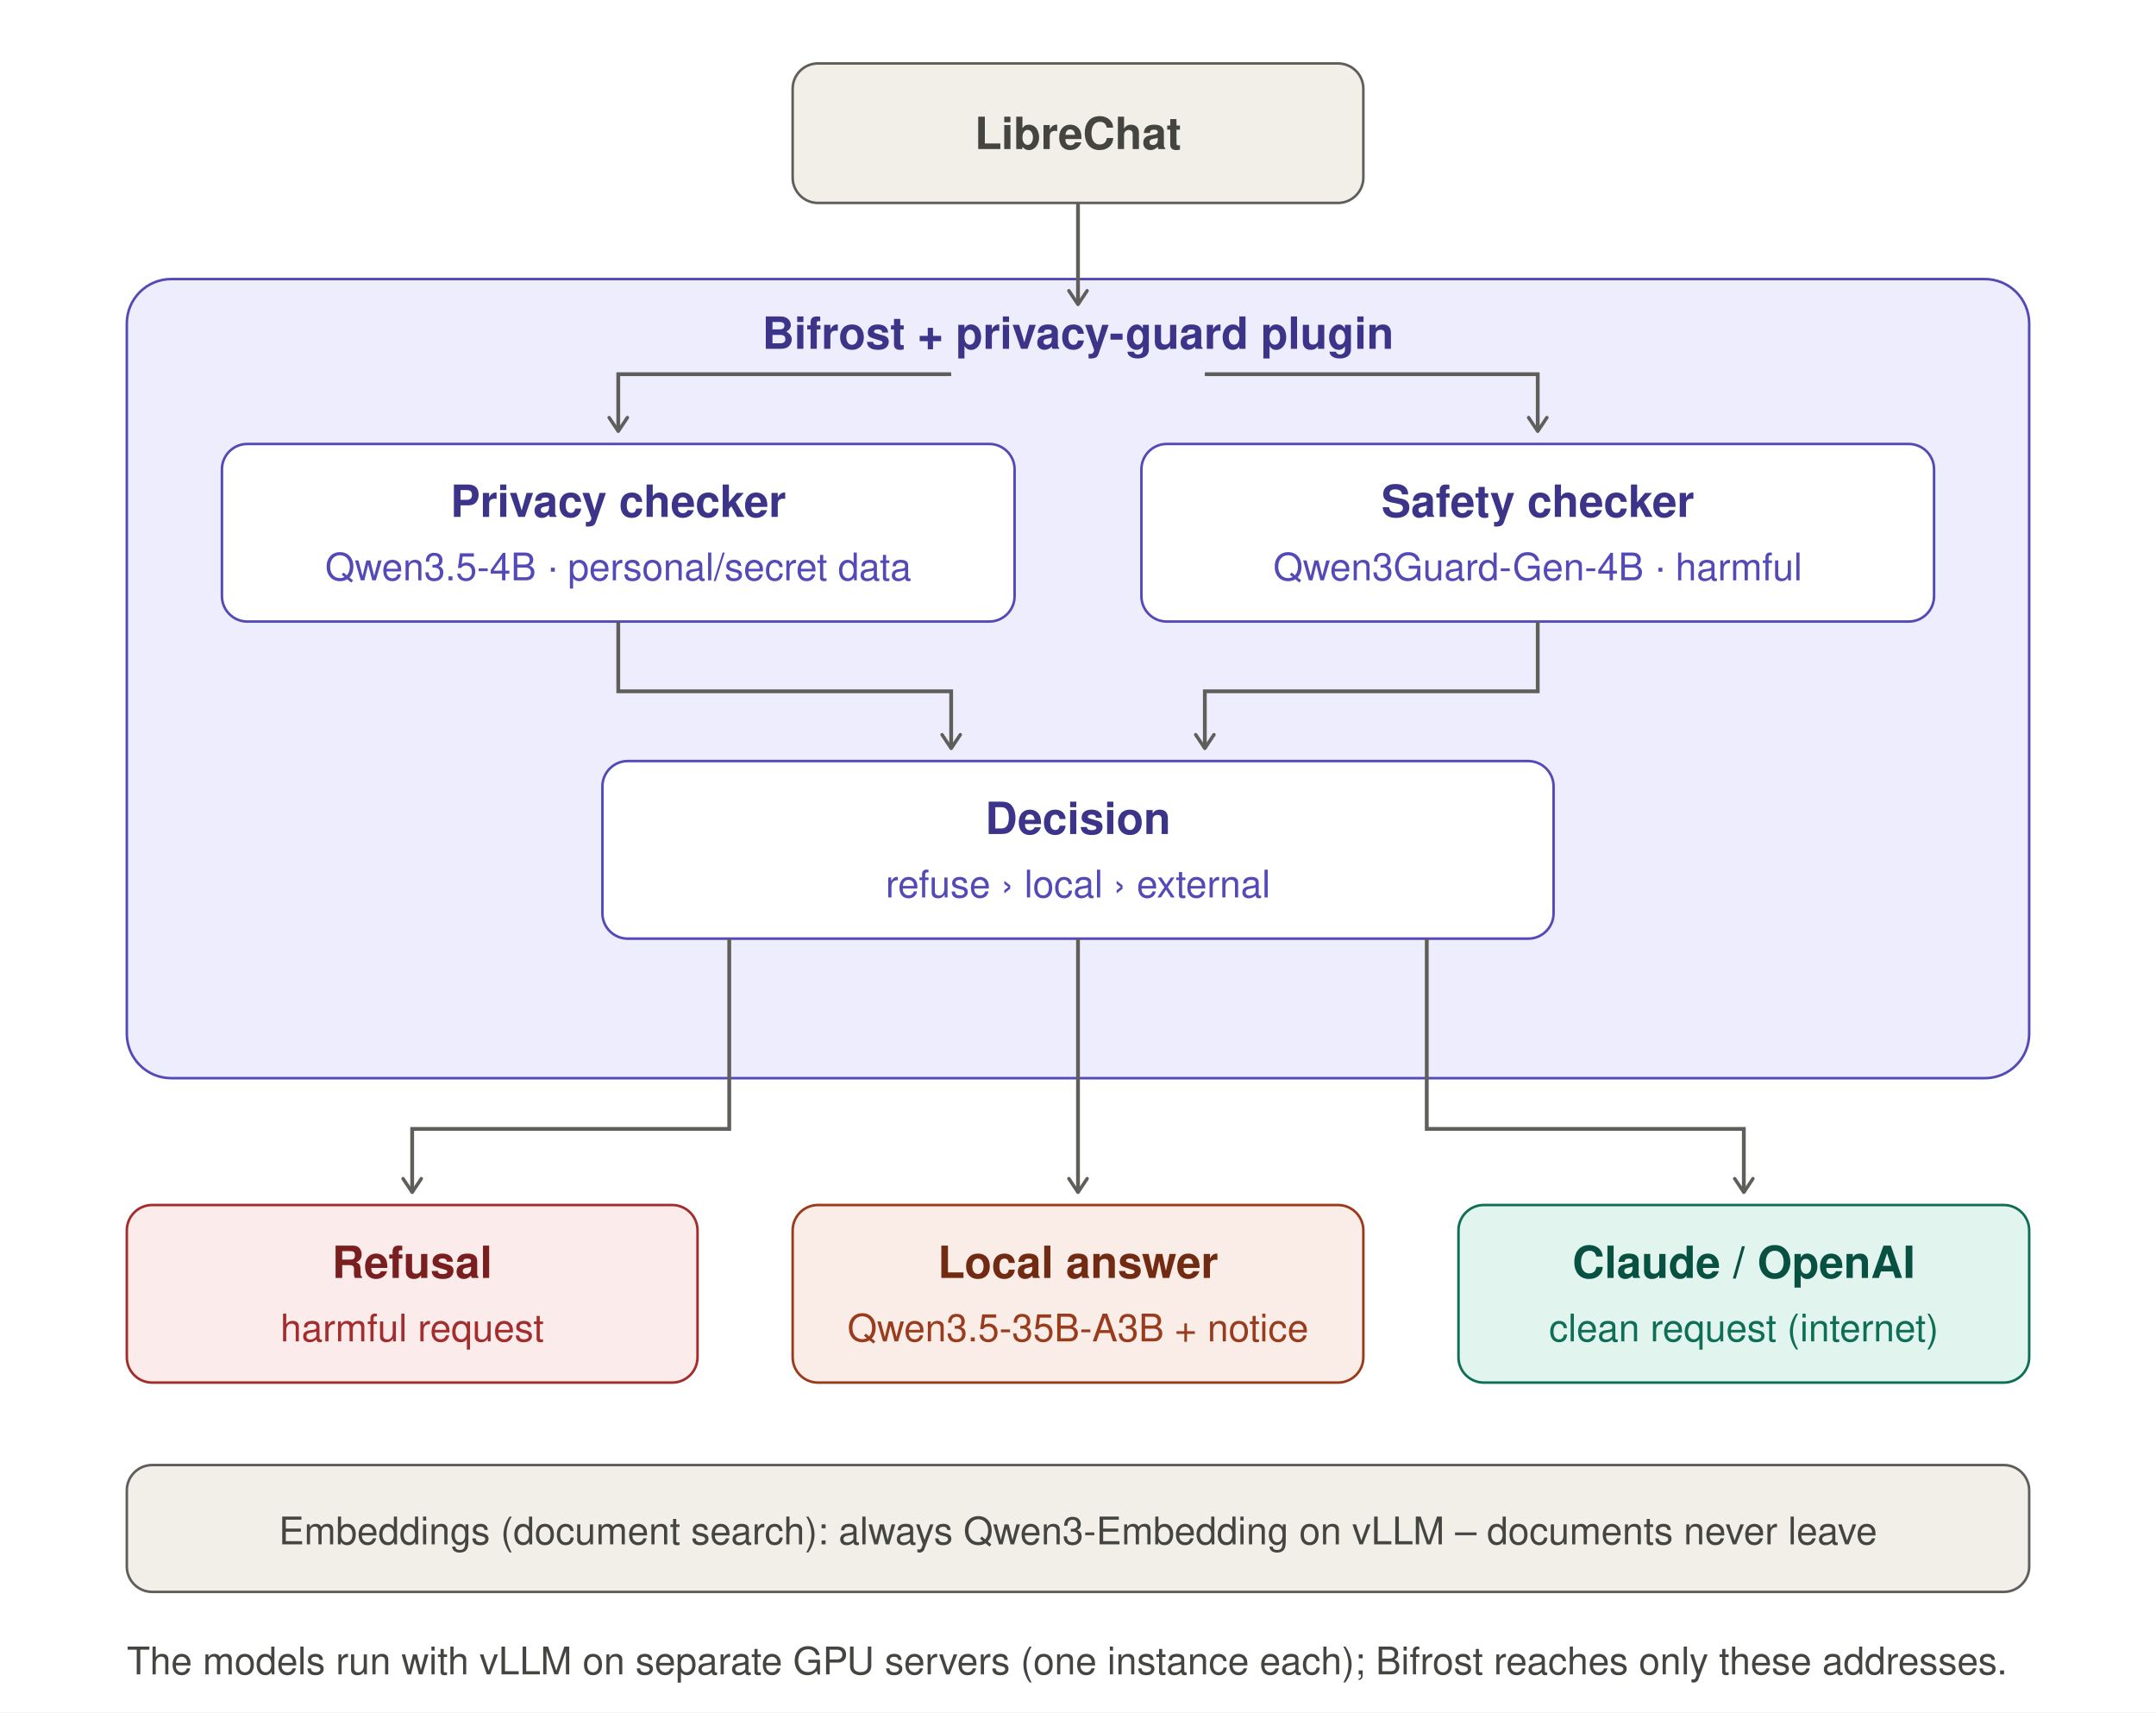
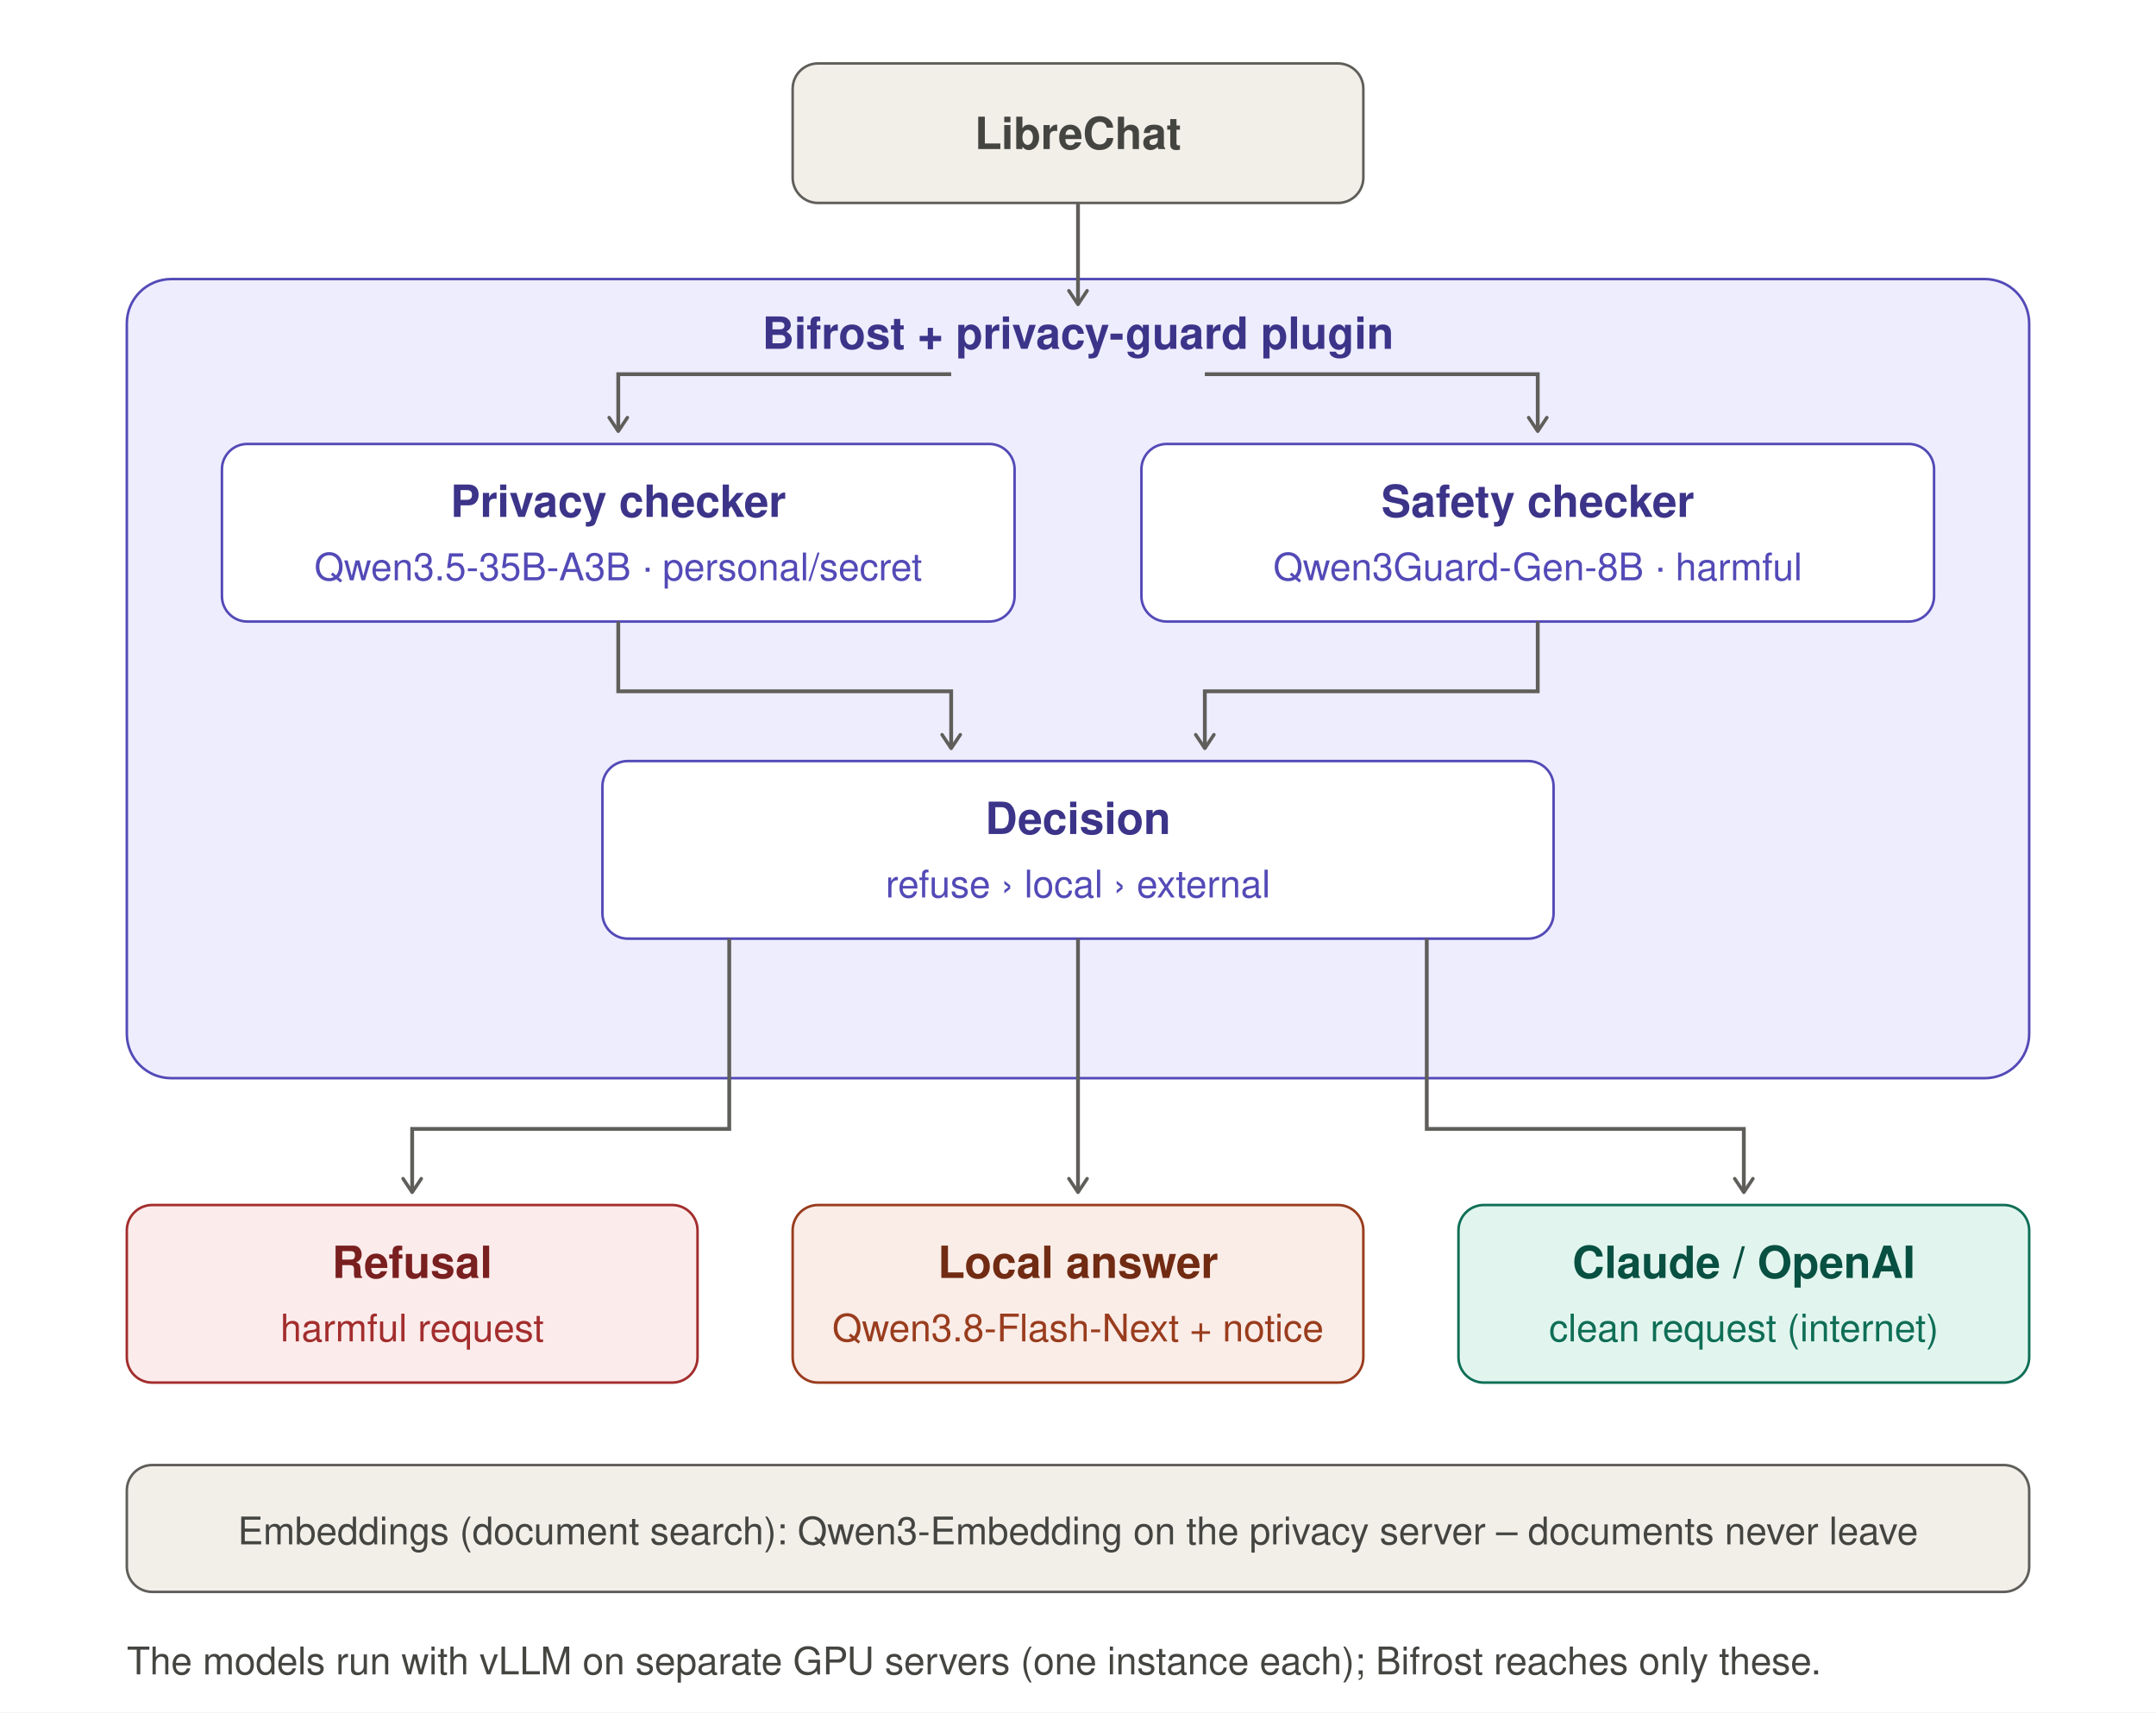
<svg xmlns="http://www.w3.org/2000/svg" width="680" height="540" viewBox="0 0 680 540" font-family="Segoe UI, Helvetica, Arial, sans-serif" role="img">
  <defs>
    <marker id="a" viewBox="0 0 10 10" refX="8" refY="5" markerWidth="6" markerHeight="6" orient="auto-start-reverse">
      <path d="M2 1L8 5L2 9" fill="none" stroke="#5F5E5A" stroke-width="1.5" stroke-linecap="round" stroke-linejoin="round" />
    </marker>
  </defs>
  <rect width="680" height="540" fill="#ffffff" />
  <rect x="40" y="88" width="600" height="252" rx="14" fill="#EEEDFE" stroke="#534AB7" stroke-width="0.8" />
  <g font-size="14" font-weight="600" text-anchor="middle">
    <rect x="250" y="20" width="180" height="44" rx="8" fill="#F1EFE8" stroke="#5F5E5A" stroke-width="0.8" />
    <text x="340" y="47" fill="#444441">LibreChat</text>
    <text x="340" y="110" fill="#3C3489">Bifrost + privacy-guard plugin</text>
    <rect x="70" y="140" width="250" height="56" rx="8" fill="#ffffff" stroke="#534AB7" stroke-width="0.8" />
    <text x="195" y="163" fill="#3C3489">Privacy checker</text>
    <rect x="360" y="140" width="250" height="56" rx="8" fill="#ffffff" stroke="#534AB7" stroke-width="0.8" />
    <text x="485" y="163" fill="#3C3489">Safety checker</text>
    <rect x="190" y="240" width="300" height="56" rx="8" fill="#ffffff" stroke="#534AB7" stroke-width="0.8" />
    <text x="340" y="263" fill="#3C3489">Decision</text>
    <rect x="40" y="380" width="180" height="56" rx="8" fill="#FCEBEB" stroke="#A32D2D" stroke-width="0.8" />
    <text x="130" y="403" fill="#791F1F">Refusal</text>
    <rect x="250" y="380" width="180" height="56" rx="8" fill="#FAECE7" stroke="#993C1D" stroke-width="0.8" />
    <text x="340" y="403" fill="#712B13">Local answer</text>
    <rect x="460" y="380" width="180" height="56" rx="8" fill="#E1F5EE" stroke="#0F6E56" stroke-width="0.8" />
    <text x="550" y="403" fill="#085041">Claude / OpenAI</text>
  </g>
  <g font-size="12" text-anchor="middle">
-     <text x="195" y="183" fill="#534AB7">Qwen3.5-4B · personal/secret data</text>
-     <text x="485" y="183" fill="#534AB7">Qwen3Guard-Gen-4B · harmful</text>
+     <text x="195" y="183" fill="#534AB7">Qwen3.5-35B-A3B · personal/secret</text>
+     <text x="485" y="183" fill="#534AB7">Qwen3Guard-Gen-8B · harmful</text>
    <text x="340" y="283" fill="#534AB7">refuse › local › external</text>
    <text x="130" y="423" fill="#A32D2D">harmful request</text>
-     <text x="340" y="423" fill="#993C1D">Qwen3.5-35B-A3B + notice</text>
+     <text x="340" y="423" fill="#993C1D">Qwen3.8-Flash-Next + notice</text>
    <text x="550" y="423" fill="#0F6E56">clean request (internet)</text>
  </g>
  <g stroke="#5F5E5A" stroke-width="1.2" fill="none" marker-end="url(#a)">
    <line x1="340" y1="64" x2="340" y2="96" />
    <path d="M300 118 L195 118 L195 136" />
    <path d="M380 118 L485 118 L485 136" />
    <path d="M195 196 L195 218 L300 218 L300 236" />
    <path d="M485 196 L485 218 L380 218 L380 236" />
    <path d="M230 296 L230 356 L130 356 L130 376" />
    <line x1="340" y1="296" x2="340" y2="376" />
    <path d="M450 296 L450 356 L550 356 L550 376" />
  </g>
  <g font-size="12" fill="#444441">
    <rect x="40" y="462" width="600" height="40" rx="8" fill="#F1EFE8" stroke="#5F5E5A" stroke-width="0.8" />
-     <text x="340" y="487" text-anchor="middle">Embeddings (document search): always Qwen3-Embedding on vLLM – documents never leave</text>
-     <text x="40" y="528">The models run with vLLM on separate GPU servers (one instance each); Bifrost reaches only these addresses.</text>
+     <text x="340" y="487" text-anchor="middle">Embeddings (document search): Qwen3-Embedding on the privacy server – documents never leave</text>
+     <text x="40" y="528">The models run with vLLM on separate GPU servers (one instance each); Bifrost reaches only these.</text>
  </g>
</svg>
